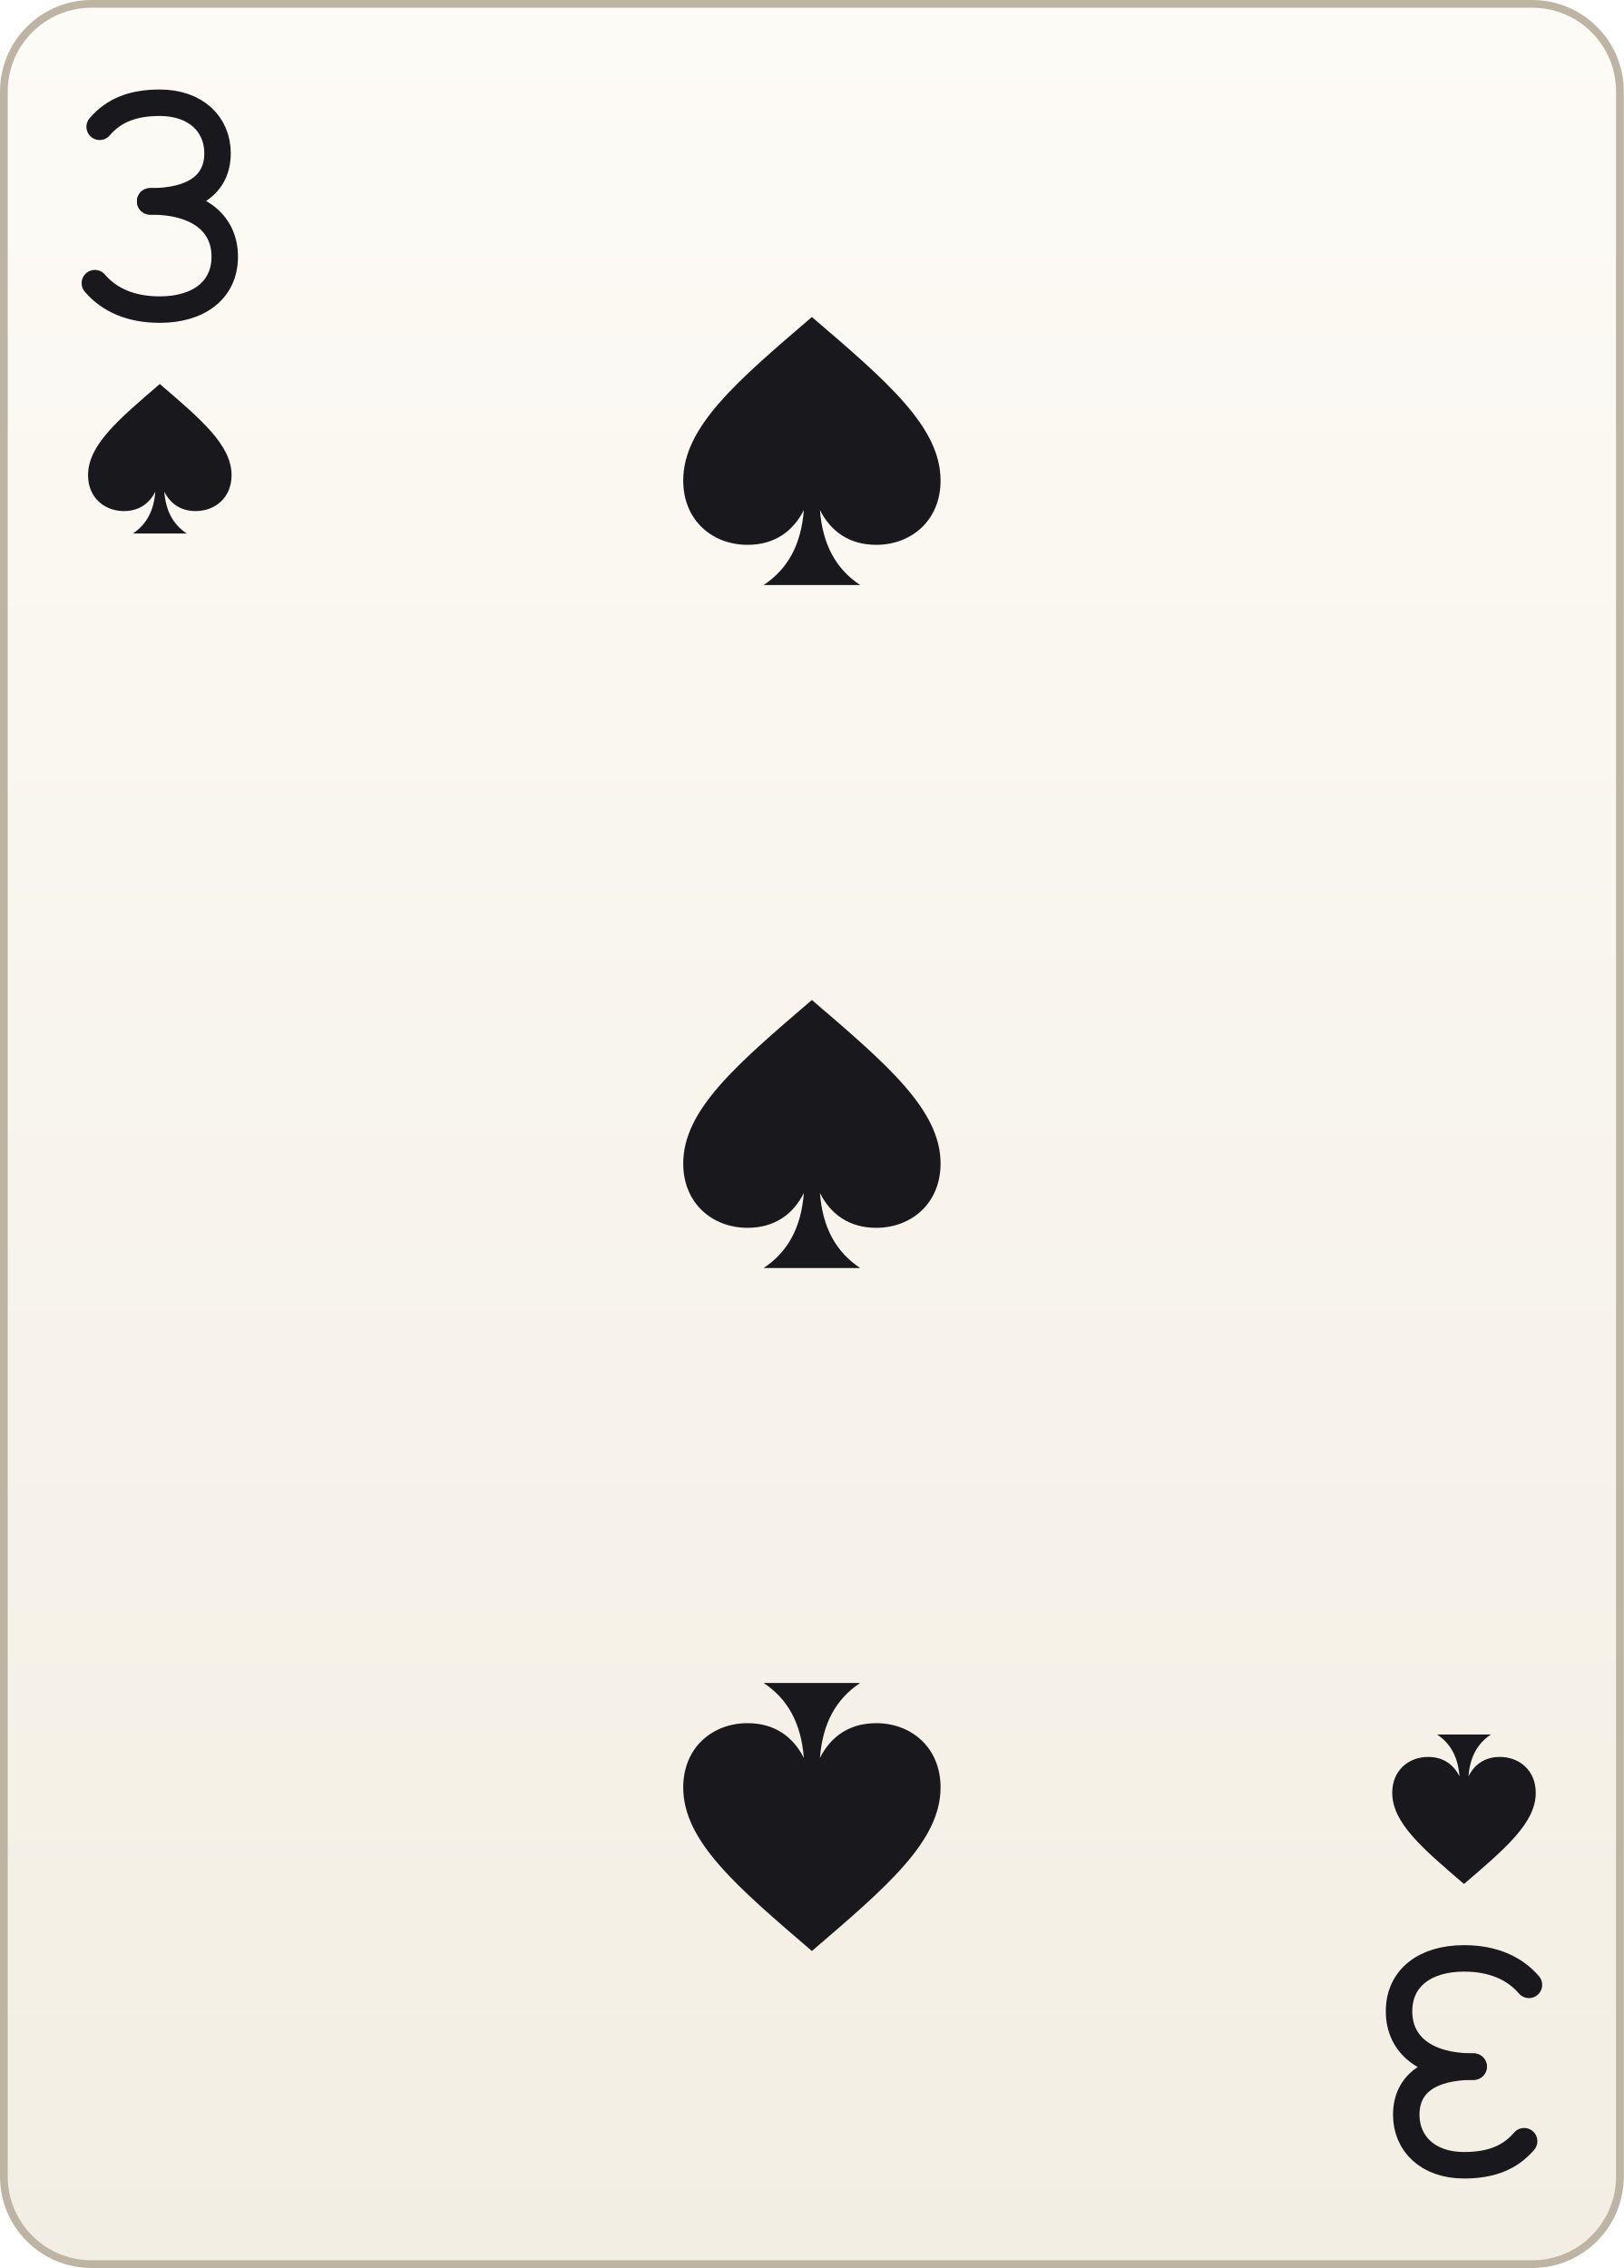
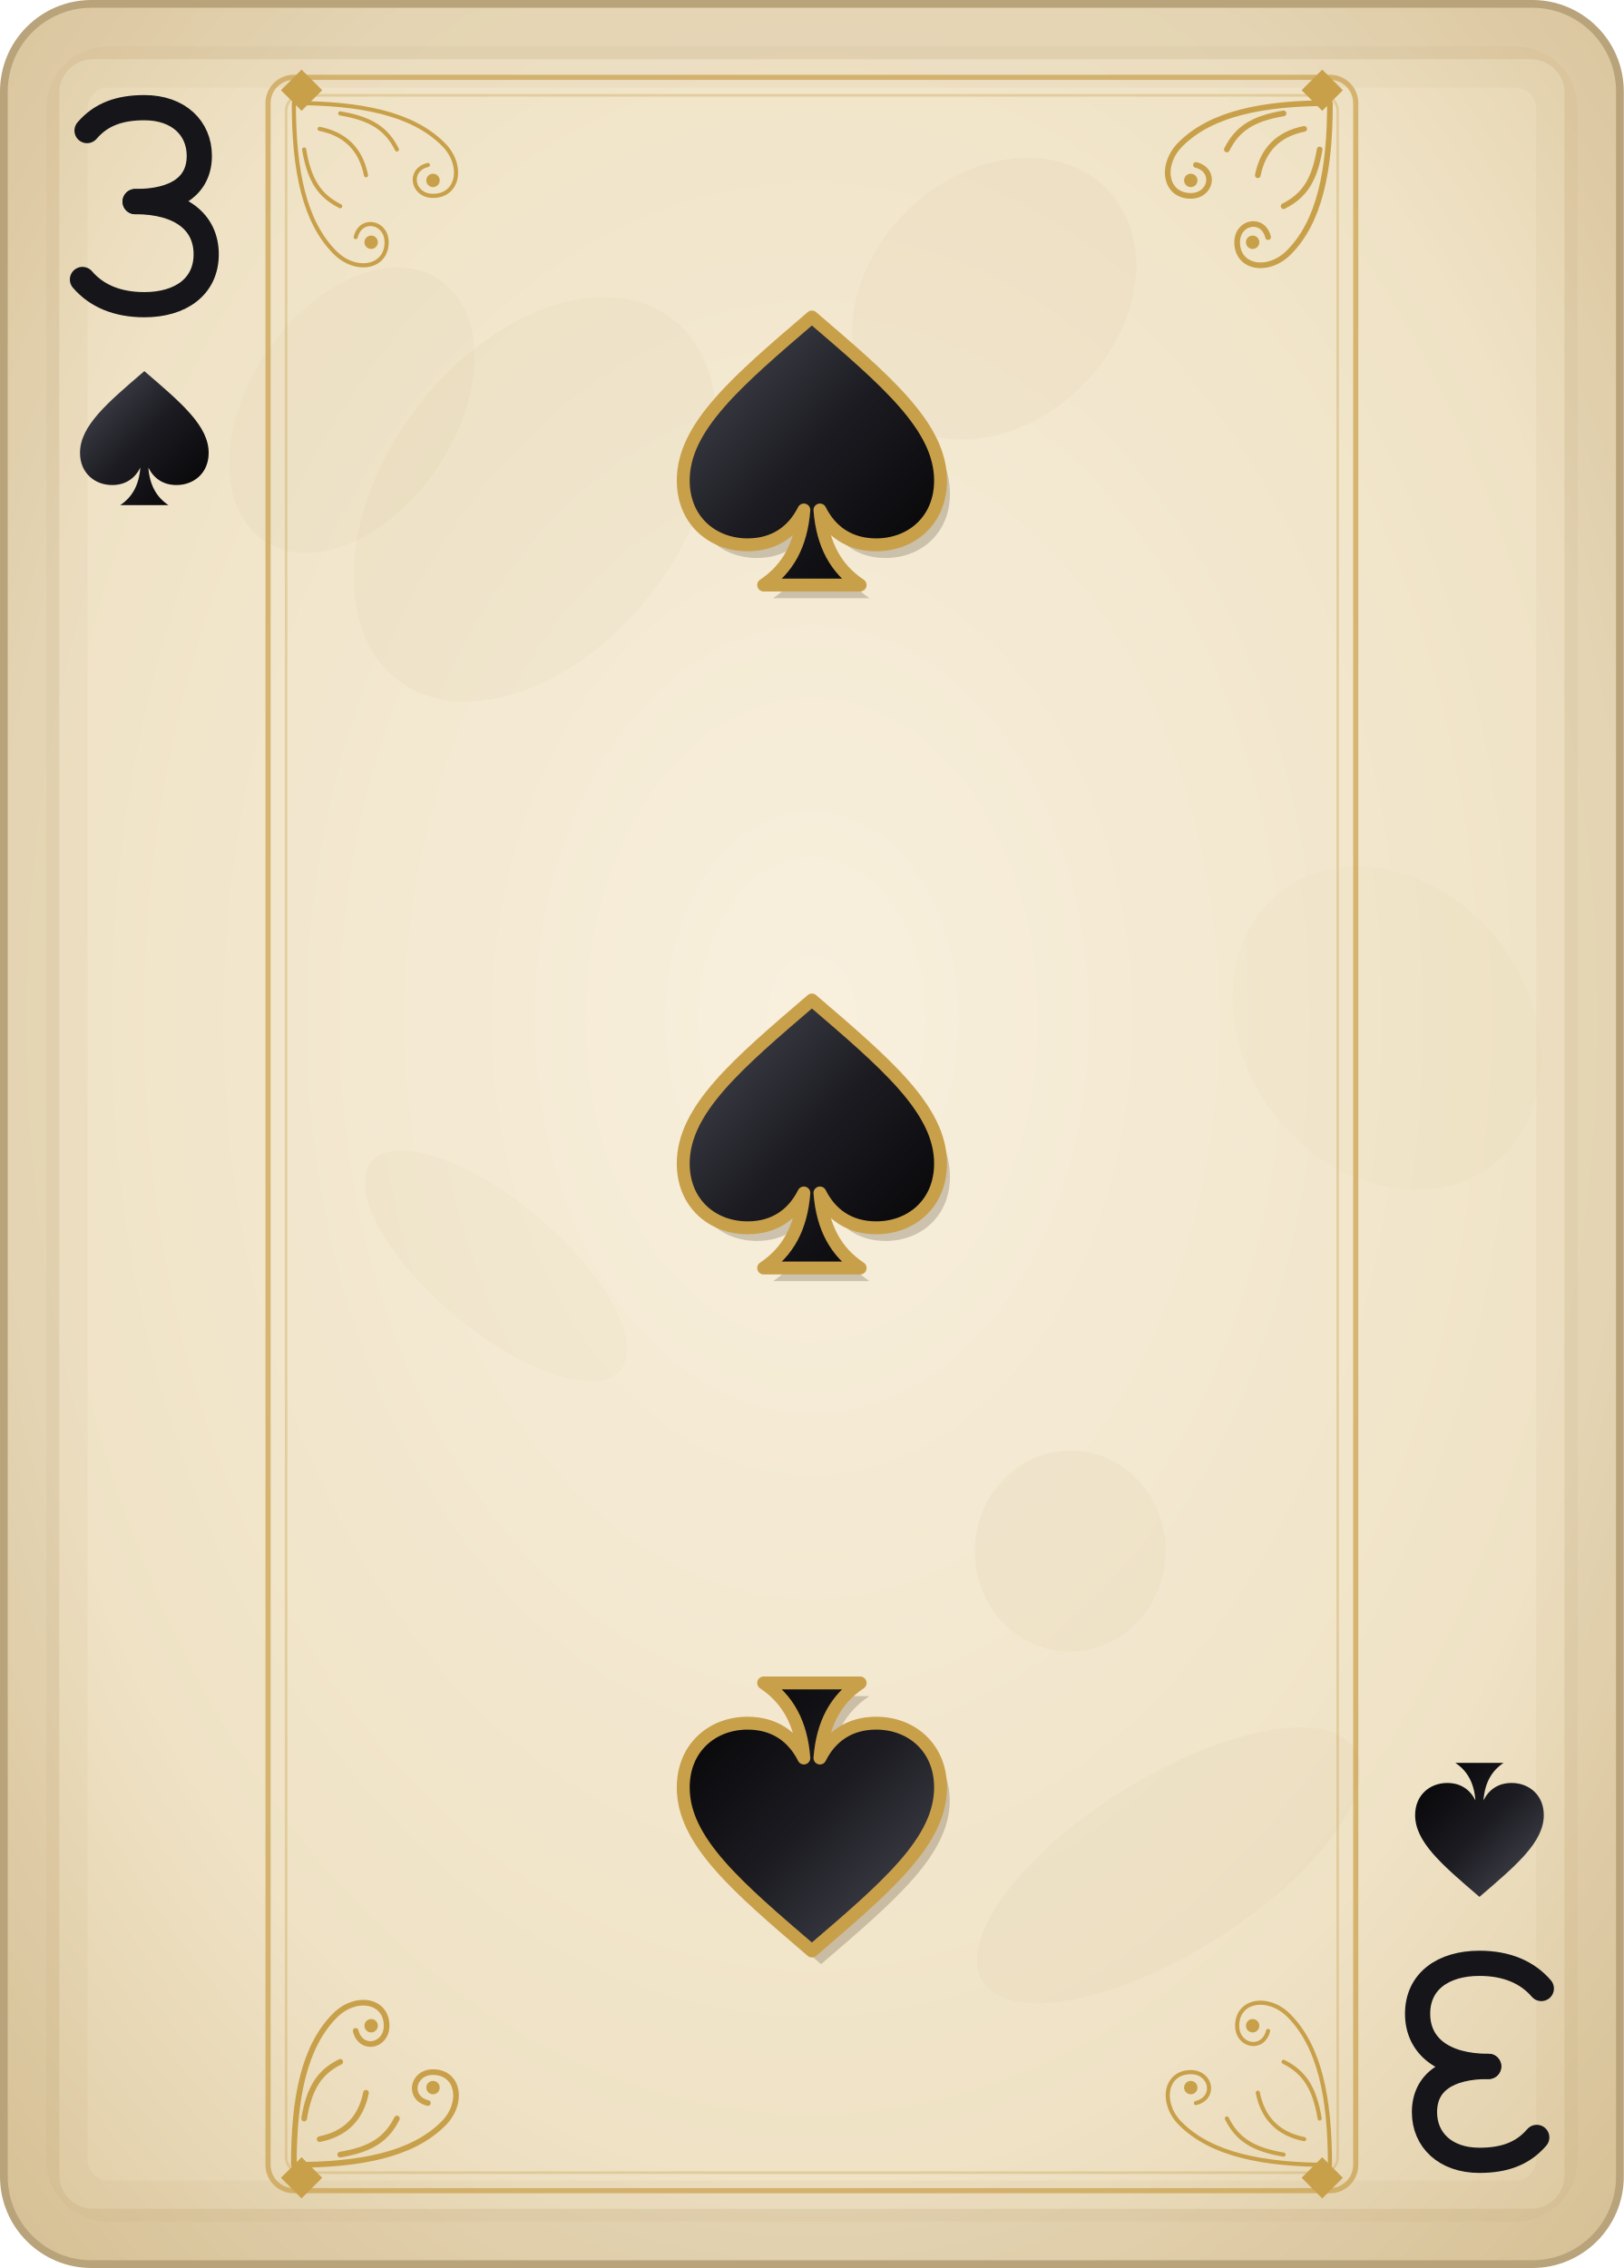
<svg xmlns="http://www.w3.org/2000/svg" version="1.2" baseProfile="tiny" viewBox="0 0 630 880" width="630" height="880">
  <defs>
-     <linearGradient id="face" x1="0" y1="0" x2="0" y2="1">
-       <stop offset="0" stop-color="#fdfbf6" />
-       <stop offset="1" stop-color="#f3eee3" />
+     <radialGradient id="paper" cx="0.5" cy="0.45" r="0.78">
+       <stop offset="0" stop-color="#f8f0de" />
+       <stop offset="0.65" stop-color="#efe2c5" />
+       <stop offset="1" stop-color="#dcc79c" />
+     </radialGradient>
+     <linearGradient id="pipRed" x1="0" y1="0" x2="1" y2="1">
+       <stop offset="0" stop-color="#e6524f" />
+       <stop offset="0.5" stop-color="#b3181f" />
+       <stop offset="1" stop-color="#5e070c" />
+     </linearGradient>
+     <linearGradient id="pipBlack" x1="0" y1="0" x2="1" y2="1">
+       <stop offset="0" stop-color="#4d4d58" />
+       <stop offset="0.5" stop-color="#1b1b21" />
+       <stop offset="1" stop-color="#030304" />
+     </linearGradient>
+     <linearGradient id="gold" x1="0" y1="0" x2="0" y2="1">
+       <stop offset="0" stop-color="#f1d68f" />
+       <stop offset="0.55" stop-color="#c9a04a" />
+       <stop offset="1" stop-color="#8a6526" />
+     </linearGradient>
+     <linearGradient id="skin" x1="0" y1="0" x2="0" y2="1">
+       <stop offset="0" stop-color="#f6dabb" />
+       <stop offset="1" stop-color="#d9a57c" />
    </linearGradient>
  </defs>
-   <rect x="1.5" y="1.5" width="627" height="877" rx="34" ry="34" fill="url(#face)" stroke="#bdb4a3" stroke-width="3" />
-   <path transform=" translate(263.00 123.00) scale(1.04)" d="M50 0 C78 24 98 41 98 61 C98 76 87 85 74 85 C64 85 57 80 53 72 C54 85 59 94 68 100 L32 100 C41 94 46 85 47 72 C43 80 36 85 26 85 C13 85 2 76 2 61 C2 41 22 24 50 0 Z" fill="#18181d" />
-   <path transform=" translate(263.00 388.00) scale(1.04)" d="M50 0 C78 24 98 41 98 61 C98 76 87 85 74 85 C64 85 57 80 53 72 C54 85 59 94 68 100 L32 100 C41 94 46 85 47 72 C43 80 36 85 26 85 C13 85 2 76 2 61 C2 41 22 24 50 0 Z" fill="#18181d" />
-   <path transform=" rotate(180 315.0 705.0) translate(263.00 653.00) scale(1.04)" d="M50 0 C78 24 98 41 98 61 C98 76 87 85 74 85 C64 85 57 80 53 72 C54 85 59 94 68 100 L32 100 C41 94 46 85 47 72 C43 80 36 85 26 85 C13 85 2 76 2 61 C2 41 22 24 50 0 Z" fill="#18181d" />
-   <g transform="translate(34.00 38.00) scale(0.9333 0.9333)" fill="none" stroke="#18181d" stroke-width="11.0" stroke-linecap="round" stroke-linejoin="round">
+   <rect x="1.5" y="1.5" width="627" height="877" rx="34" ry="34" fill="url(#paper)" />
+   <ellipse cx="183" cy="674" rx="88" ry="58" transform="rotate(127 315.0 440.0)" fill="#9a7436" fill-opacity="0.036" />
+   <ellipse cx="475" cy="337" rx="39" ry="37" transform="rotate(91 315.0 440.0)" fill="#9a7436" fill-opacity="0.043" />
+   <ellipse cx="348" cy="126" rx="85" ry="34" transform="rotate(148 315.0 440.0)" fill="#9a7436" fill-opacity="0.037" />
+   <ellipse cx="182" cy="745" rx="61" ry="40" transform="rotate(124 315.0 440.0)" fill="#9a7436" fill-opacity="0.038" />
+   <ellipse cx="254" cy="558" rx="63" ry="25" transform="rotate(40 315.0 440.0)" fill="#9a7436" fill-opacity="0.029" />
+   <ellipse cx="420" cy="239" rx="67" ry="55" transform="rotate(52 315.0 440.0)" fill="#9a7436" fill-opacity="0.026" />
+   <ellipse cx="131" cy="164" rx="48" ry="61" transform="rotate(46 315.0 440.0)" fill="#9a7436" fill-opacity="0.042" />
+   <rect x="12" y="12" width="606" height="856" rx="24" fill="none" stroke="#9a7436" stroke-opacity="0.13" stroke-width="22" />
+   <rect x="26" y="26" width="578" height="828" rx="16" fill="none" stroke="#9a7436" stroke-opacity="0.05" stroke-width="16" />
+   <rect x="1.5" y="1.5" width="627" height="877" rx="34" ry="34" fill="none" stroke="#b8a37a" stroke-width="3" />
+   <rect x="104" y="30" width="422" height="820" rx="10" fill="none" stroke="#c9a04a" stroke-opacity="0.7" stroke-width="2" />
+   <rect x="111" y="37" width="408" height="806" rx="6" fill="none" stroke="#c9a04a" stroke-opacity="0.35" stroke-width="1" />
+   <g transform="translate(516.0 40.0) scale(-1 1)">
+     <path d="M0 0 C26 0 46 4 58 16 C66 24 64 36 54 36 C46 36 44 26 52 24 M0 0 C0 26 4 46 16 58 C24 66 36 64 36 54 C36 46 26 44 24 52 M10 10 C20 12 26 18 28 28 M18 4 C30 6 36 10 40 18 M4 18 C6 30 10 36 18 40" fill="none" stroke="#c9a04a" stroke-width="2.2" stroke-linecap="round" />
+     <circle cx="54" cy="30" r="2.6" fill="#c9a04a" />
+     <circle cx="30" cy="54" r="2.6" fill="#c9a04a" />
+     <path d="M-2 -2 L6 -10 L14 -2 L6 6 Z" transform="translate(-3 -3)" fill="#c9a04a" />
+   </g>
+   <g transform="translate(114.0 840.0) scale(1 -1)">
+     <path d="M0 0 C26 0 46 4 58 16 C66 24 64 36 54 36 C46 36 44 26 52 24 M0 0 C0 26 4 46 16 58 C24 66 36 64 36 54 C36 46 26 44 24 52 M10 10 C20 12 26 18 28 28 M18 4 C30 6 36 10 40 18 M4 18 C6 30 10 36 18 40" fill="none" stroke="#c9a04a" stroke-width="2.2" stroke-linecap="round" />
+     <circle cx="54" cy="30" r="2.6" fill="#c9a04a" />
+     <circle cx="30" cy="54" r="2.6" fill="#c9a04a" />
+     <path d="M-2 -2 L6 -10 L14 -2 L6 6 Z" transform="translate(-3 -3)" fill="#c9a04a" />
+   </g>
+   <g transform="translate(114.0 40.0) scale(1 1)">
+     <path d="M0 0 C26 0 46 4 58 16 C66 24 64 36 54 36 C46 36 44 26 52 24 M0 0 C0 26 4 46 16 58 C24 66 36 64 36 54 C36 46 26 44 24 52 M10 10 C20 12 26 18 28 28 M18 4 C30 6 36 10 40 18 M4 18 C6 30 10 36 18 40" fill="none" stroke="#c9a04a" stroke-width="1.6" stroke-linecap="round" />
+     <circle cx="54" cy="30" r="2.6" fill="#c9a04a" />
+     <circle cx="30" cy="54" r="2.6" fill="#c9a04a" />
+     <path d="M-2 -2 L6 -10 L14 -2 L6 6 Z" transform="translate(-3 -3)" fill="#c9a04a" />
+   </g>
+   <g transform="translate(516.0 840.0) scale(-1 -1)">
+     <path d="M0 0 C26 0 46 4 58 16 C66 24 64 36 54 36 C46 36 44 26 52 24 M0 0 C0 26 4 46 16 58 C24 66 36 64 36 54 C36 46 26 44 24 52 M10 10 C20 12 26 18 28 28 M18 4 C30 6 36 10 40 18 M4 18 C6 30 10 36 18 40" fill="none" stroke="#c9a04a" stroke-width="1.6" stroke-linecap="round" />
+     <circle cx="54" cy="30" r="2.6" fill="#c9a04a" />
+     <circle cx="30" cy="54" r="2.6" fill="#c9a04a" />
+     <path d="M-2 -2 L6 -10 L14 -2 L6 6 Z" transform="translate(-3 -3)" fill="#c9a04a" />
+   </g>
+   <path transform="translate(266.64 128.10) scale(1.04)" d="M50 0 C78 24 98 41 98 61 C98 76 87 85 74 85 C64 85 57 80 53 72 C54 85 59 94 68 100 L32 100 C41 94 46 85 47 72 C43 80 36 85 26 85 C13 85 2 76 2 61 C2 41 22 24 50 0 Z" fill="#3b2a14" fill-opacity="0.22" />
+   <path transform="translate(263.00 123.00) scale(1.04)" d="M50 0 C78 24 98 41 98 61 C98 76 87 85 74 85 C64 85 57 80 53 72 C54 85 59 94 68 100 L32 100 C41 94 46 85 47 72 C43 80 36 85 26 85 C13 85 2 76 2 61 C2 41 22 24 50 0 Z" fill="url(#pipBlack)" stroke="#c9a04a" stroke-width="4.81" stroke-linejoin="round" />
+   <path transform="translate(266.64 393.10) scale(1.04)" d="M50 0 C78 24 98 41 98 61 C98 76 87 85 74 85 C64 85 57 80 53 72 C54 85 59 94 68 100 L32 100 C41 94 46 85 47 72 C43 80 36 85 26 85 C13 85 2 76 2 61 C2 41 22 24 50 0 Z" fill="#3b2a14" fill-opacity="0.22" />
+   <path transform="translate(263.00 388.00) scale(1.04)" d="M50 0 C78 24 98 41 98 61 C98 76 87 85 74 85 C64 85 57 80 53 72 C54 85 59 94 68 100 L32 100 C41 94 46 85 47 72 C43 80 36 85 26 85 C13 85 2 76 2 61 C2 41 22 24 50 0 Z" fill="url(#pipBlack)" stroke="#c9a04a" stroke-width="4.81" stroke-linejoin="round" />
+   <path transform="rotate(180 318.6 710.1) translate(266.64 658.10) scale(1.04)" d="M50 0 C78 24 98 41 98 61 C98 76 87 85 74 85 C64 85 57 80 53 72 C54 85 59 94 68 100 L32 100 C41 94 46 85 47 72 C43 80 36 85 26 85 C13 85 2 76 2 61 C2 41 22 24 50 0 Z" fill="#3b2a14" fill-opacity="0.22" />
+   <path transform="rotate(180 315.0 705.0) translate(263.00 653.00) scale(1.04)" d="M50 0 C78 24 98 41 98 61 C98 76 87 85 74 85 C64 85 57 80 53 72 C54 85 59 94 68 100 L32 100 C41 94 46 85 47 72 C43 80 36 85 26 85 C13 85 2 76 2 61 C2 41 22 24 50 0 Z" fill="url(#pipBlack)" stroke="#c9a04a" stroke-width="4.81" stroke-linejoin="round" />
+   <g transform="translate(29.33 40.00) scale(0.8889 0.8889)" fill="none" stroke="#15151a" stroke-width="11.0" stroke-linecap="round" stroke-linejoin="round">
    <g transform="translate(0.0 0)">
      <path d="M5 12 C11 5 19 2 30 2 C45 2 54 11 54 23 C54 36 44 43 26 43" />
      <path d="M26 43 C46 43 57 52 57 66 C57 80 46 88 30 88 C18 88 9 84 3 77" />
    </g>
  </g>
-   <path transform=" translate(33.00 149.00) scale(0.58)" d="M50 0 C78 24 98 41 98 61 C98 76 87 85 74 85 C64 85 57 80 53 72 C54 85 59 94 68 100 L32 100 C41 94 46 85 47 72 C43 80 36 85 26 85 C13 85 2 76 2 61 C2 41 22 24 50 0 Z" fill="#18181d" />
+   <path transform="translate(30.00 144.00) scale(0.52)" d="M50 0 C78 24 98 41 98 61 C98 76 87 85 74 85 C64 85 57 80 53 72 C54 85 59 94 68 100 L32 100 C41 94 46 85 47 72 C43 80 36 85 26 85 C13 85 2 76 2 61 C2 41 22 24 50 0 Z" fill="url(#pipBlack)" />
  <g transform="rotate(180 315.0 440.0)">
-     <g transform="translate(34.00 38.00) scale(0.9333 0.9333)" fill="none" stroke="#18181d" stroke-width="11.0" stroke-linecap="round" stroke-linejoin="round">
+     <g transform="translate(29.33 40.00) scale(0.8889 0.8889)" fill="none" stroke="#15151a" stroke-width="11.0" stroke-linecap="round" stroke-linejoin="round">
      <g transform="translate(0.0 0)">
        <path d="M5 12 C11 5 19 2 30 2 C45 2 54 11 54 23 C54 36 44 43 26 43" />
        <path d="M26 43 C46 43 57 52 57 66 C57 80 46 88 30 88 C18 88 9 84 3 77" />
      </g>
    </g>
-     <path transform=" translate(33.00 149.00) scale(0.58)" d="M50 0 C78 24 98 41 98 61 C98 76 87 85 74 85 C64 85 57 80 53 72 C54 85 59 94 68 100 L32 100 C41 94 46 85 47 72 C43 80 36 85 26 85 C13 85 2 76 2 61 C2 41 22 24 50 0 Z" fill="#18181d" />
+     <path transform="translate(30.00 144.00) scale(0.52)" d="M50 0 C78 24 98 41 98 61 C98 76 87 85 74 85 C64 85 57 80 53 72 C54 85 59 94 68 100 L32 100 C41 94 46 85 47 72 C43 80 36 85 26 85 C13 85 2 76 2 61 C2 41 22 24 50 0 Z" fill="url(#pipBlack)" />
  </g>
</svg>
